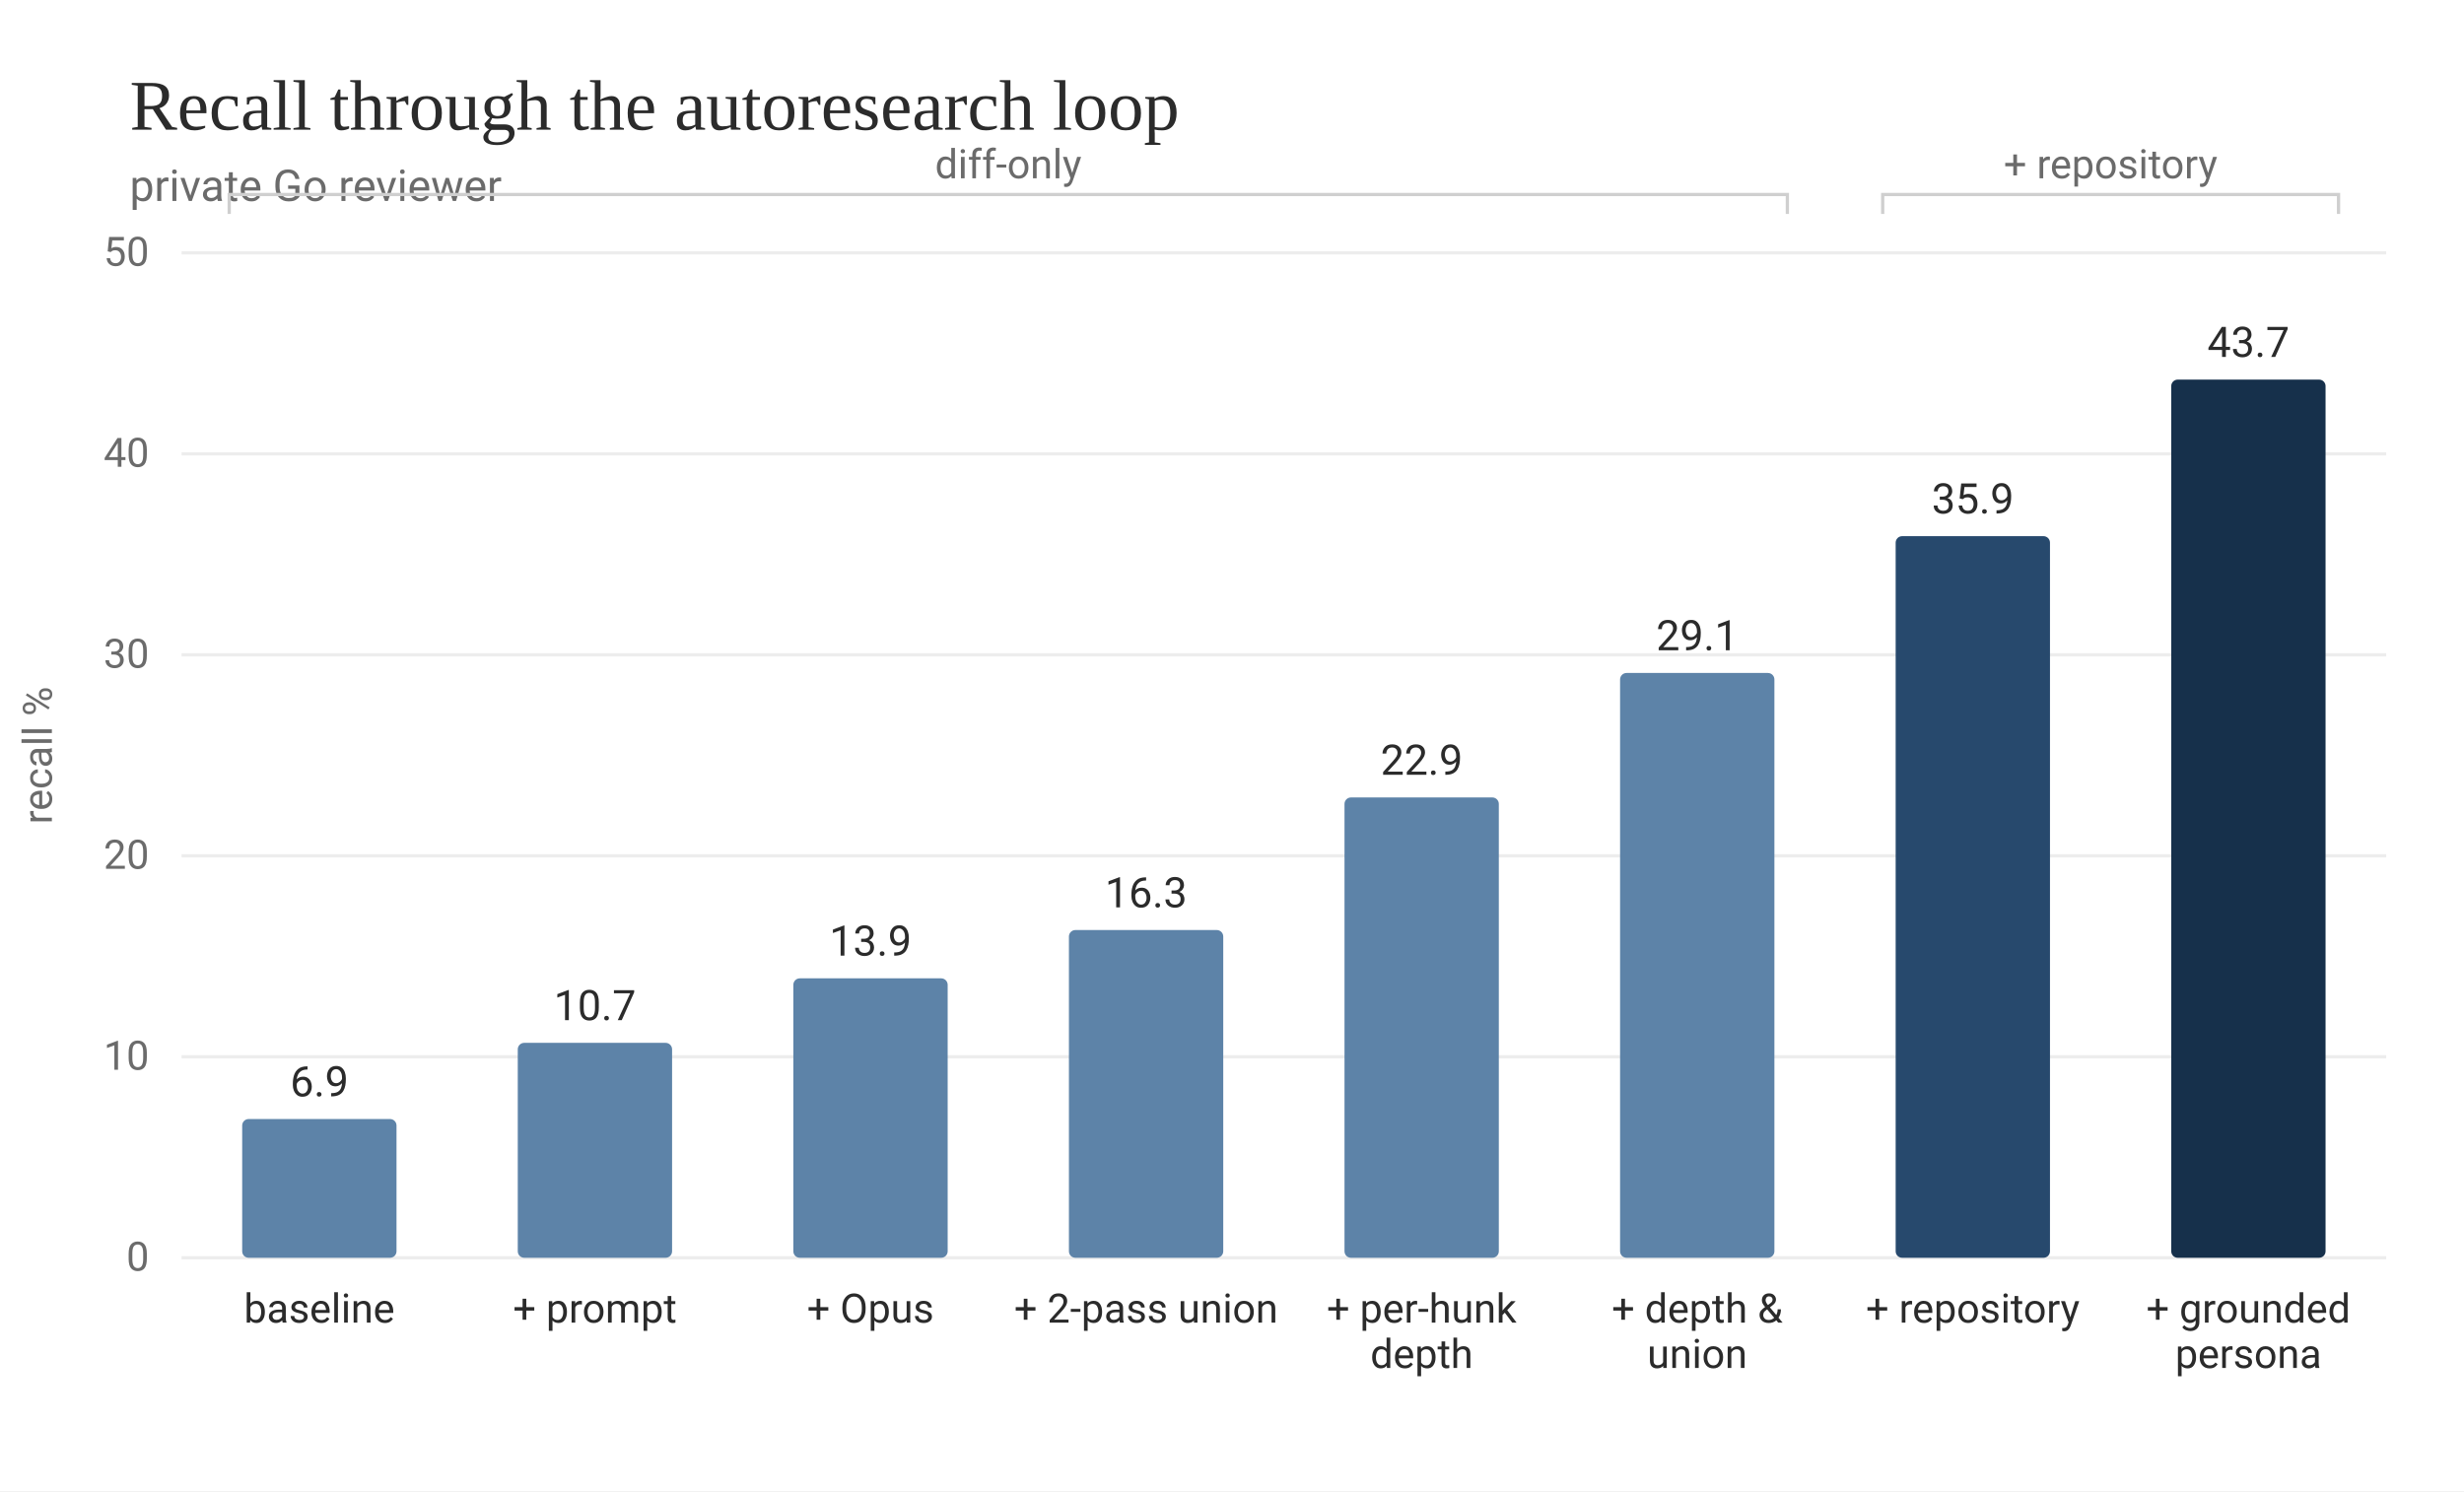
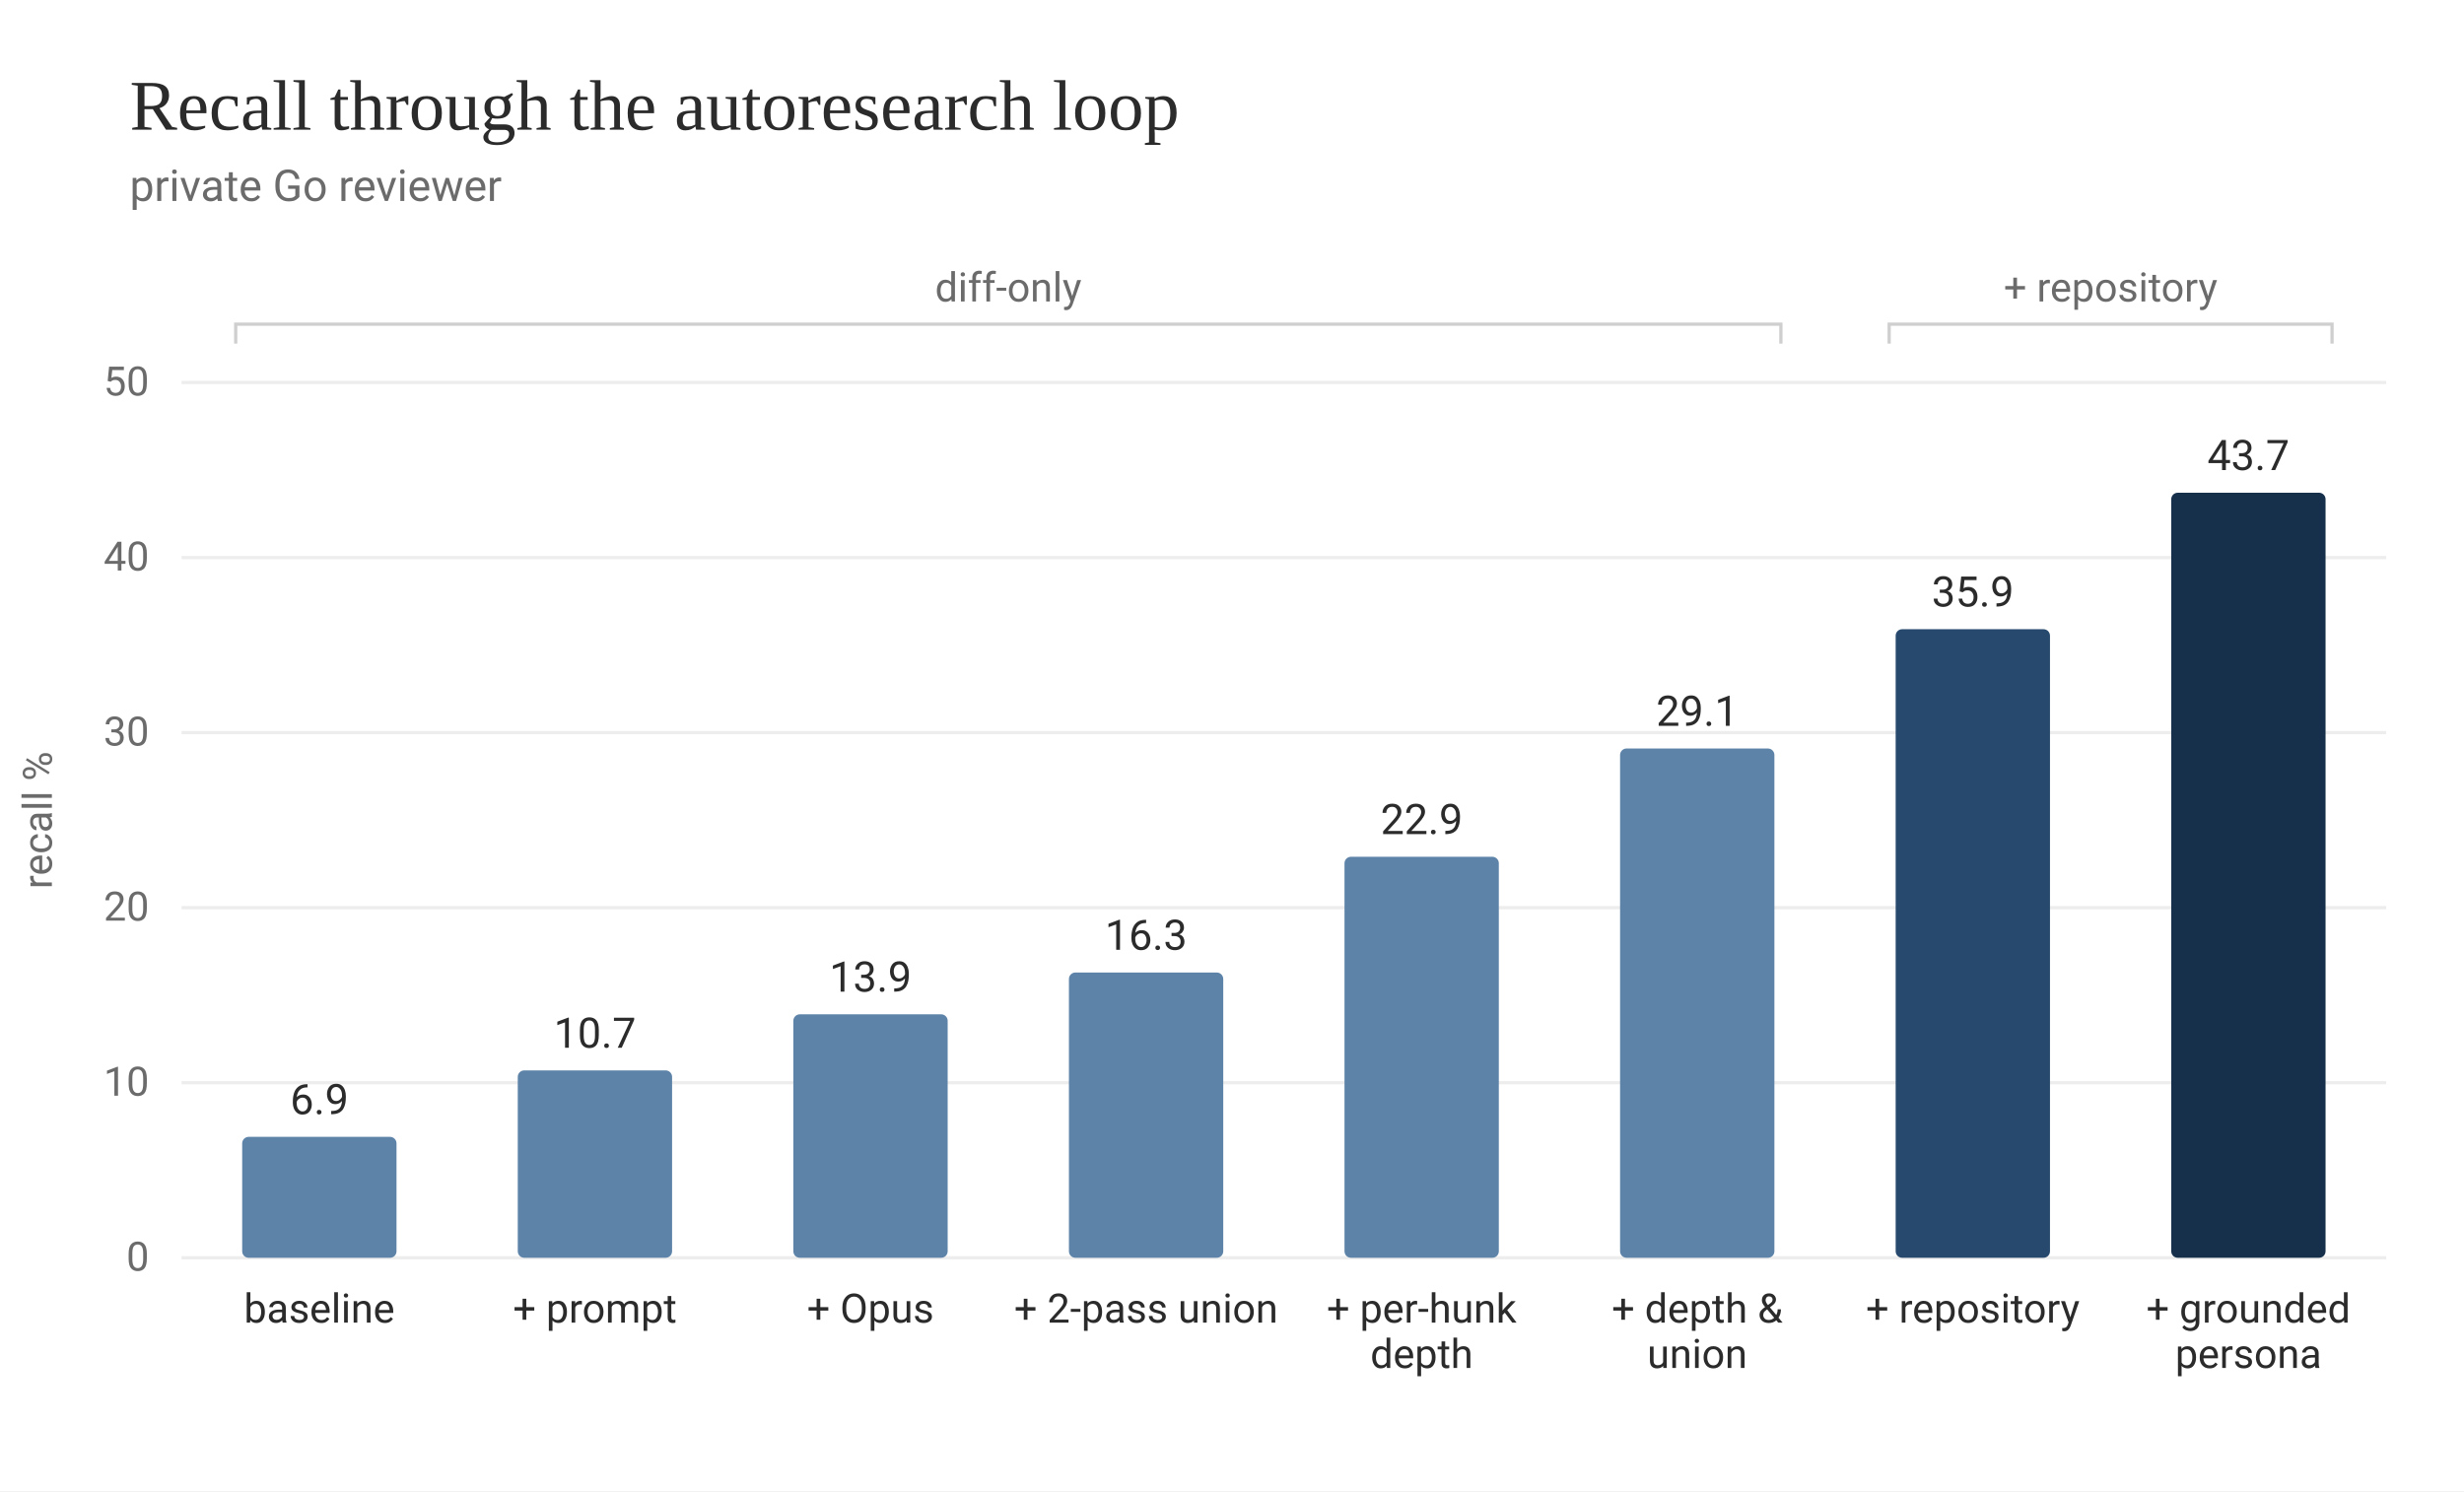
<svg xmlns="http://www.w3.org/2000/svg" viewBox="0 0 760 460" width="100%" role="img" style="max-width:760px">
  <rect width="760" height="460" fill="#ffffff" />
  <text x="40" y="40" font-family="Georgia, 'Times New Roman', serif" font-size="22" fill="#2b2b2b">Recall through the autoresearch loop</text>
  <text x="40" y="62" font-family="ui-sans-serif, system-ui, -apple-system, 'Segoe UI', Roboto, sans-serif" font-size="13.5" fill="#6b6b6b">private Go reviewer</text>
  <line x1="56" y1="388.0" x2="736" y2="388.0" stroke="#ededed" stroke-width="1" />
  <text x="46" y="392.0" text-anchor="end" font-family="ui-sans-serif, system-ui, -apple-system, 'Segoe UI', Roboto, sans-serif" font-size="12.5" fill="#6b6b6b">0</text>
-   <line x1="56" y1="326.0" x2="736" y2="326.0" stroke="#ededed" stroke-width="1" />
-   <text x="46" y="330.0" text-anchor="end" font-family="ui-sans-serif, system-ui, -apple-system, 'Segoe UI', Roboto, sans-serif" font-size="12.5" fill="#6b6b6b">10</text>
-   <line x1="56" y1="264.0" x2="736" y2="264.0" stroke="#ededed" stroke-width="1" />
-   <text x="46" y="268.0" text-anchor="end" font-family="ui-sans-serif, system-ui, -apple-system, 'Segoe UI', Roboto, sans-serif" font-size="12.5" fill="#6b6b6b">20</text>
-   <line x1="56" y1="202.0" x2="736" y2="202.0" stroke="#ededed" stroke-width="1" />
-   <text x="46" y="206.0" text-anchor="end" font-family="ui-sans-serif, system-ui, -apple-system, 'Segoe UI', Roboto, sans-serif" font-size="12.5" fill="#6b6b6b">30</text>
-   <line x1="56" y1="140.0" x2="736" y2="140.0" stroke="#ededed" stroke-width="1" />
-   <text x="46" y="144.0" text-anchor="end" font-family="ui-sans-serif, system-ui, -apple-system, 'Segoe UI', Roboto, sans-serif" font-size="12.5" fill="#6b6b6b">40</text>
-   <line x1="56" y1="78.0" x2="736" y2="78.0" stroke="#ededed" stroke-width="1" />
-   <text x="46" y="82.0" text-anchor="end" font-family="ui-sans-serif, system-ui, -apple-system, 'Segoe UI', Roboto, sans-serif" font-size="12.5" fill="#6b6b6b">50</text>
-   <text x="16" y="233" font-family="ui-sans-serif, system-ui, -apple-system, 'Segoe UI', Roboto, sans-serif" font-size="12.5" fill="#6b6b6b" transform="rotate(-90 16 233)" text-anchor="middle">recall %</text>
-   <rect x="74.7" y="345.2" width="47.6" height="42.8" rx="2" fill="#5d83a8" />
-   <text x="98.5" y="338.2" text-anchor="middle" font-family="ui-sans-serif, system-ui, -apple-system, 'Segoe UI', Roboto, sans-serif" font-size="13" fill="#2b2b2b">6.9</text>
+   <line x1="56" y1="334.0" x2="736" y2="334.0" stroke="#ededed" stroke-width="1" />
+   <text x="46" y="338.0" text-anchor="end" font-family="ui-sans-serif, system-ui, -apple-system, 'Segoe UI', Roboto, sans-serif" font-size="12.5" fill="#6b6b6b">10</text>
+   <line x1="56" y1="280.0" x2="736" y2="280.0" stroke="#ededed" stroke-width="1" />
+   <text x="46" y="284.0" text-anchor="end" font-family="ui-sans-serif, system-ui, -apple-system, 'Segoe UI', Roboto, sans-serif" font-size="12.5" fill="#6b6b6b">20</text>
+   <line x1="56" y1="226.0" x2="736" y2="226.0" stroke="#ededed" stroke-width="1" />
+   <text x="46" y="230.0" text-anchor="end" font-family="ui-sans-serif, system-ui, -apple-system, 'Segoe UI', Roboto, sans-serif" font-size="12.5" fill="#6b6b6b">30</text>
+   <line x1="56" y1="172.0" x2="736" y2="172.0" stroke="#ededed" stroke-width="1" />
+   <text x="46" y="176.0" text-anchor="end" font-family="ui-sans-serif, system-ui, -apple-system, 'Segoe UI', Roboto, sans-serif" font-size="12.5" fill="#6b6b6b">40</text>
+   <line x1="56" y1="118.0" x2="736" y2="118.0" stroke="#ededed" stroke-width="1" />
+   <text x="46" y="122.0" text-anchor="end" font-family="ui-sans-serif, system-ui, -apple-system, 'Segoe UI', Roboto, sans-serif" font-size="12.5" fill="#6b6b6b">50</text>
+   <text x="16" y="253" font-family="ui-sans-serif, system-ui, -apple-system, 'Segoe UI', Roboto, sans-serif" font-size="12.5" fill="#6b6b6b" transform="rotate(-90 16 253)" text-anchor="middle">recall %</text>
+   <rect x="74.7" y="350.7" width="47.6" height="37.3" rx="2" fill="#5d83a8" />
+   <text x="98.5" y="343.7" text-anchor="middle" font-family="ui-sans-serif, system-ui, -apple-system, 'Segoe UI', Roboto, sans-serif" font-size="13" fill="#2b2b2b">6.9</text>
  <text x="98.5" y="408" text-anchor="middle" font-family="ui-sans-serif, system-ui, -apple-system, 'Segoe UI', Roboto, sans-serif" font-size="12.5" fill="#2b2b2b">baseline</text>
-   <rect x="159.7" y="321.7" width="47.6" height="66.3" rx="2" fill="#5d83a8" />
-   <text x="183.5" y="314.7" text-anchor="middle" font-family="ui-sans-serif, system-ui, -apple-system, 'Segoe UI', Roboto, sans-serif" font-size="13" fill="#2b2b2b">10.7</text>
+   <rect x="159.7" y="330.2" width="47.6" height="57.8" rx="2" fill="#5d83a8" />
+   <text x="183.5" y="323.2" text-anchor="middle" font-family="ui-sans-serif, system-ui, -apple-system, 'Segoe UI', Roboto, sans-serif" font-size="13" fill="#2b2b2b">10.7</text>
  <text x="183.5" y="408" text-anchor="middle" font-family="ui-sans-serif, system-ui, -apple-system, 'Segoe UI', Roboto, sans-serif" font-size="12.5" fill="#2b2b2b">+ prompt</text>
-   <rect x="244.7" y="301.8" width="47.6" height="86.2" rx="2" fill="#5d83a8" />
-   <text x="268.5" y="294.8" text-anchor="middle" font-family="ui-sans-serif, system-ui, -apple-system, 'Segoe UI', Roboto, sans-serif" font-size="13" fill="#2b2b2b">13.9</text>
+   <rect x="244.7" y="312.9" width="47.6" height="75.1" rx="2" fill="#5d83a8" />
+   <text x="268.5" y="305.9" text-anchor="middle" font-family="ui-sans-serif, system-ui, -apple-system, 'Segoe UI', Roboto, sans-serif" font-size="13" fill="#2b2b2b">13.9</text>
  <text x="268.5" y="408" text-anchor="middle" font-family="ui-sans-serif, system-ui, -apple-system, 'Segoe UI', Roboto, sans-serif" font-size="12.5" fill="#2b2b2b">+ Opus</text>
-   <rect x="329.7" y="286.9" width="47.6" height="101.1" rx="2" fill="#5d83a8" />
-   <text x="353.5" y="279.9" text-anchor="middle" font-family="ui-sans-serif, system-ui, -apple-system, 'Segoe UI', Roboto, sans-serif" font-size="13" fill="#2b2b2b">16.3</text>
+   <rect x="329.7" y="300.0" width="47.6" height="88.0" rx="2" fill="#5d83a8" />
+   <text x="353.5" y="293.0" text-anchor="middle" font-family="ui-sans-serif, system-ui, -apple-system, 'Segoe UI', Roboto, sans-serif" font-size="13" fill="#2b2b2b">16.3</text>
  <text x="353.5" y="408" text-anchor="middle" font-family="ui-sans-serif, system-ui, -apple-system, 'Segoe UI', Roboto, sans-serif" font-size="12.5" fill="#2b2b2b">+ 2-pass union</text>
-   <rect x="414.7" y="246.0" width="47.6" height="142.0" rx="2" fill="#5d83a8" />
-   <text x="438.5" y="239.0" text-anchor="middle" font-family="ui-sans-serif, system-ui, -apple-system, 'Segoe UI', Roboto, sans-serif" font-size="13" fill="#2b2b2b">22.9</text>
+   <rect x="414.7" y="264.3" width="47.6" height="123.7" rx="2" fill="#5d83a8" />
+   <text x="438.5" y="257.3" text-anchor="middle" font-family="ui-sans-serif, system-ui, -apple-system, 'Segoe UI', Roboto, sans-serif" font-size="13" fill="#2b2b2b">22.9</text>
  <text x="438.5" y="408" text-anchor="middle" font-family="ui-sans-serif, system-ui, -apple-system, 'Segoe UI', Roboto, sans-serif" font-size="12.5" fill="#2b2b2b">+ per-hunk</text>
  <text x="438.5" y="422" text-anchor="middle" font-family="ui-sans-serif, system-ui, -apple-system, 'Segoe UI', Roboto, sans-serif" font-size="12.5" fill="#2b2b2b">depth</text>
-   <rect x="499.7" y="207.6" width="47.6" height="180.4" rx="2" fill="#5d83a8" />
-   <text x="523.5" y="200.6" text-anchor="middle" font-family="ui-sans-serif, system-ui, -apple-system, 'Segoe UI', Roboto, sans-serif" font-size="13" fill="#2b2b2b">29.1</text>
+   <rect x="499.7" y="230.9" width="47.6" height="157.1" rx="2" fill="#5d83a8" />
+   <text x="523.5" y="223.9" text-anchor="middle" font-family="ui-sans-serif, system-ui, -apple-system, 'Segoe UI', Roboto, sans-serif" font-size="13" fill="#2b2b2b">29.1</text>
  <text x="523.5" y="408" text-anchor="middle" font-family="ui-sans-serif, system-ui, -apple-system, 'Segoe UI', Roboto, sans-serif" font-size="12.5" fill="#2b2b2b">+ depth &amp;</text>
  <text x="523.5" y="422" text-anchor="middle" font-family="ui-sans-serif, system-ui, -apple-system, 'Segoe UI', Roboto, sans-serif" font-size="12.5" fill="#2b2b2b">union</text>
-   <rect x="584.7" y="165.4" width="47.6" height="222.6" rx="2" fill="#27496d" />
-   <text x="608.5" y="158.4" text-anchor="middle" font-family="ui-sans-serif, system-ui, -apple-system, 'Segoe UI', Roboto, sans-serif" font-size="13" fill="#2b2b2b">35.9</text>
+   <rect x="584.7" y="194.1" width="47.6" height="193.9" rx="2" fill="#27496d" />
+   <text x="608.5" y="187.1" text-anchor="middle" font-family="ui-sans-serif, system-ui, -apple-system, 'Segoe UI', Roboto, sans-serif" font-size="13" fill="#2b2b2b">35.9</text>
  <text x="608.5" y="408" text-anchor="middle" font-family="ui-sans-serif, system-ui, -apple-system, 'Segoe UI', Roboto, sans-serif" font-size="12.5" fill="#2b2b2b">+ repository</text>
-   <rect x="669.7" y="117.1" width="47.6" height="270.9" rx="2" fill="#16304b" />
-   <text x="693.5" y="110.1" text-anchor="middle" font-family="ui-sans-serif, system-ui, -apple-system, 'Segoe UI', Roboto, sans-serif" font-size="13" fill="#2b2b2b">43.7</text>
+   <rect x="669.7" y="152.0" width="47.6" height="236.0" rx="2" fill="#16304b" />
+   <text x="693.5" y="145.0" text-anchor="middle" font-family="ui-sans-serif, system-ui, -apple-system, 'Segoe UI', Roboto, sans-serif" font-size="13" fill="#2b2b2b">43.7</text>
  <text x="693.5" y="408" text-anchor="middle" font-family="ui-sans-serif, system-ui, -apple-system, 'Segoe UI', Roboto, sans-serif" font-size="12.5" fill="#2b2b2b">+ grounded</text>
  <text x="693.5" y="422" text-anchor="middle" font-family="ui-sans-serif, system-ui, -apple-system, 'Segoe UI', Roboto, sans-serif" font-size="12.5" fill="#2b2b2b">persona</text>
-   <path d="M70.7 66 L70.7 60 L551.3 60 L551.3 66" fill="none" stroke="#cfcfcf" stroke-width="1" />
-   <text x="311.0" y="55" text-anchor="middle" font-family="ui-sans-serif, system-ui, -apple-system, 'Segoe UI', Roboto, sans-serif" font-size="12.5" fill="#6b6b6b">diff-only</text>
-   <path d="M580.7 66 L580.7 60 L721.3 60 L721.3 66" fill="none" stroke="#cfcfcf" stroke-width="1" />
-   <text x="651.0" y="55" text-anchor="middle" font-family="ui-sans-serif, system-ui, -apple-system, 'Segoe UI', Roboto, sans-serif" font-size="12.5" fill="#6b6b6b">+ repository</text>
+   <path d="M72.7 106.0 L72.7 100.0 L549.3 100.0 L549.3 106.0" fill="none" stroke="#cfcfcf" stroke-width="1" />
+   <text x="311.0" y="93" text-anchor="middle" font-family="ui-sans-serif, system-ui, -apple-system, 'Segoe UI', Roboto, sans-serif" font-size="12.5" fill="#6b6b6b">diff-only</text>
+   <path d="M582.7 106.0 L582.7 100.0 L719.3 100.0 L719.3 106.0" fill="none" stroke="#cfcfcf" stroke-width="1" />
+   <text x="651.0" y="93" text-anchor="middle" font-family="ui-sans-serif, system-ui, -apple-system, 'Segoe UI', Roboto, sans-serif" font-size="12.5" fill="#6b6b6b">+ repository</text>
</svg>
